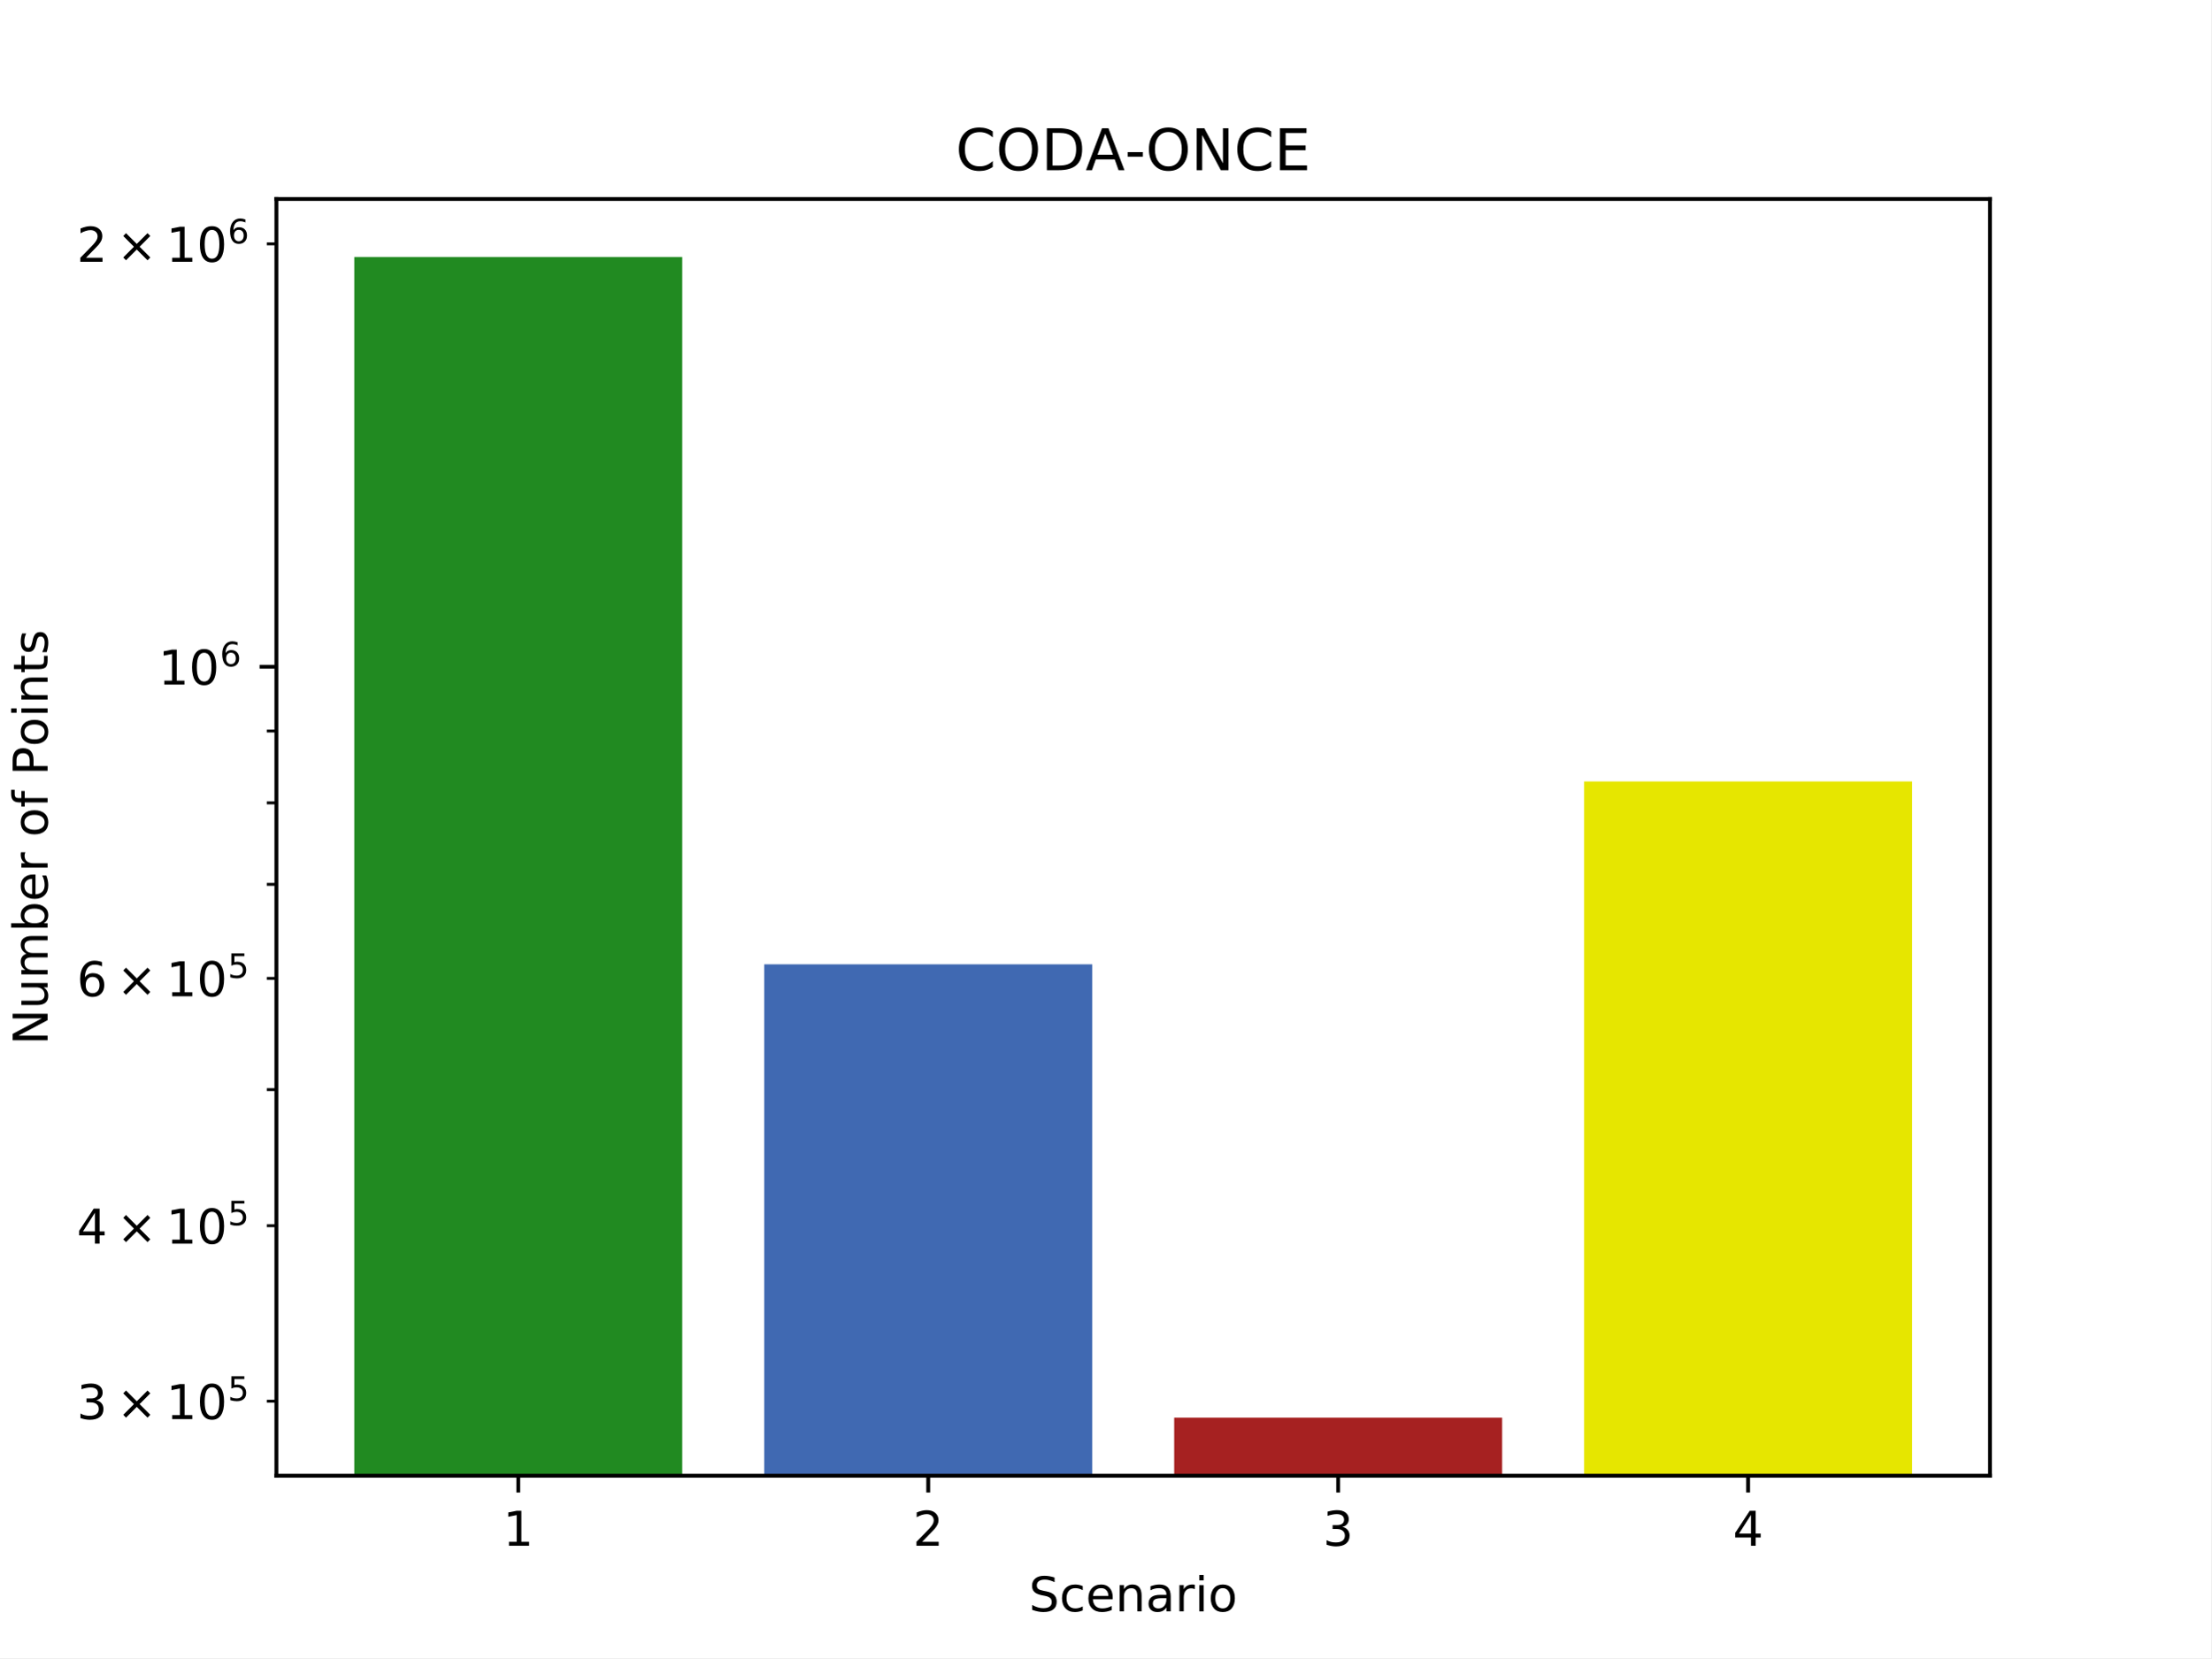
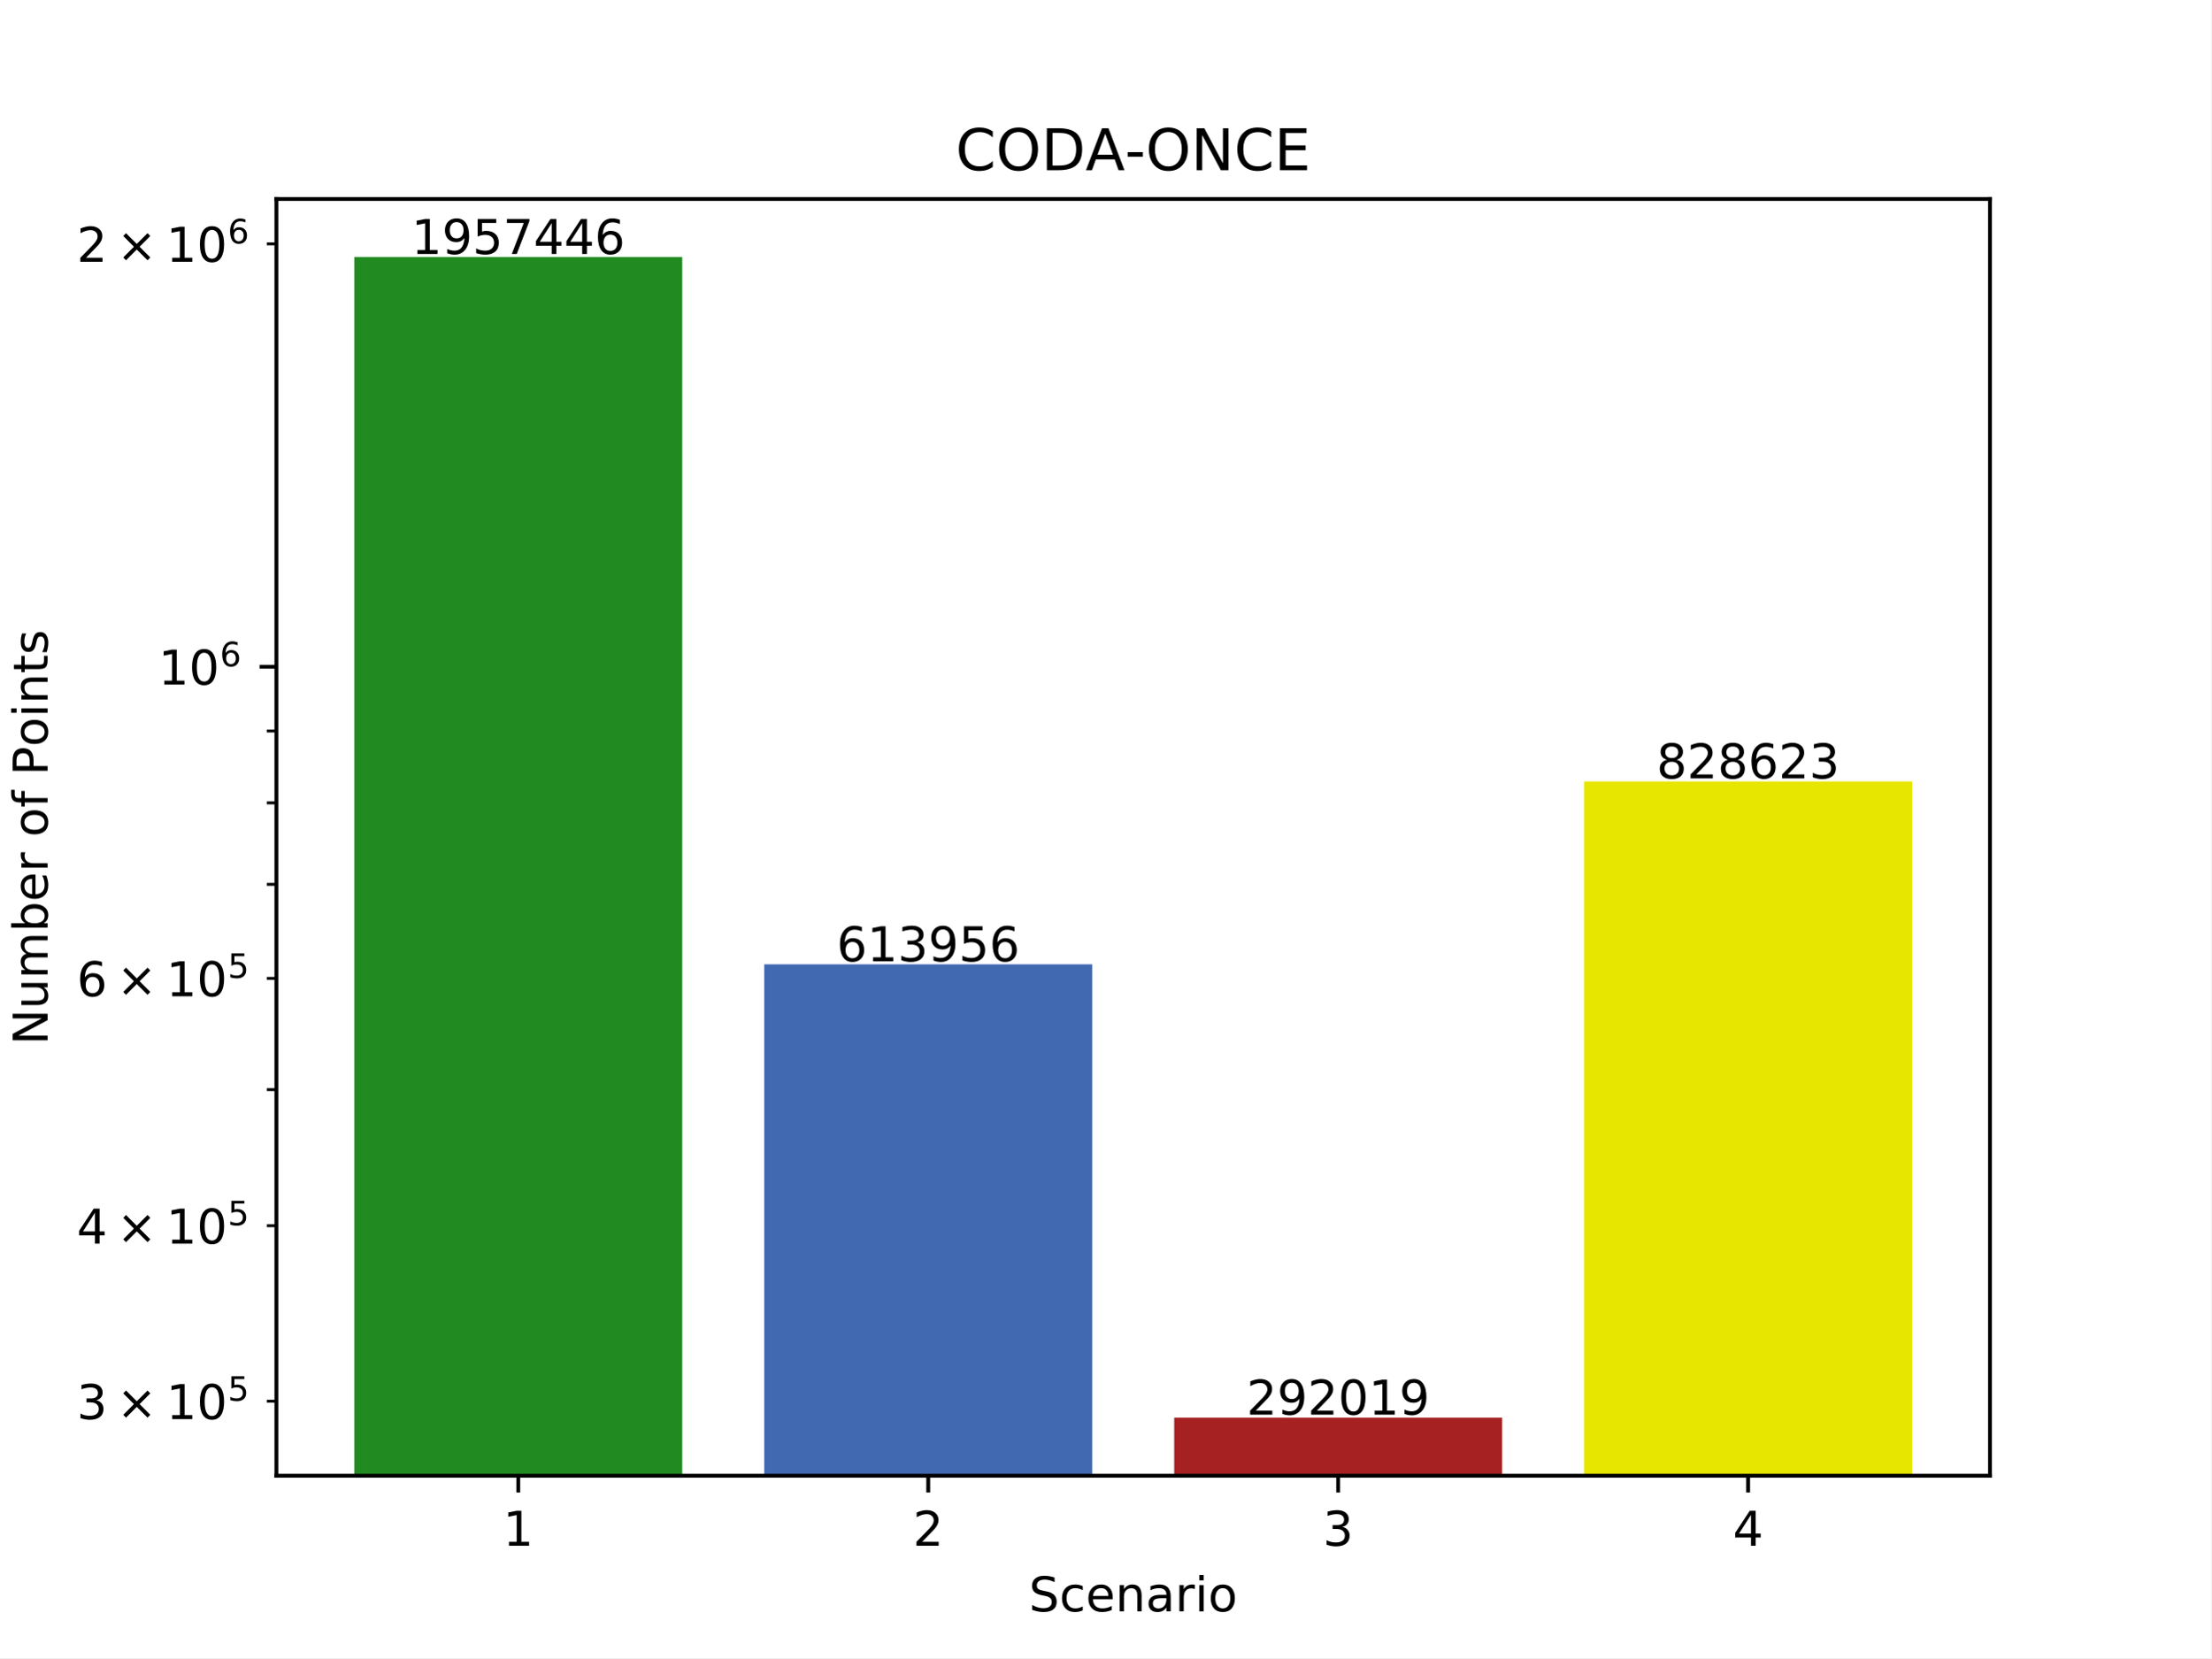
<svg xmlns="http://www.w3.org/2000/svg" xmlns:xlink="http://www.w3.org/1999/xlink" height="345.6pt" version="1.1" viewBox="0 0 460.8 345.6" width="460.8pt">
  <defs>
    <style type="text/css">
*{stroke-linecap:butt;stroke-linejoin:round;}
  </style>
  </defs>
  <g id="figure_1">
    <g id="patch_1">
      <path d="M 0 345.6  L 460.8 345.6  L 460.8 0  L 0 0  z " style="fill:#ffffff;" />
    </g>
    <g id="axes_1">
      <g id="patch_2">
        <path d="M 57.6 307.584  L 414.72 307.584  L 414.72 41.472  L 57.6 41.472  z " style="fill:#ffffff;" />
      </g>
      <g id="patch_3">
-         <path clip-path="url(#p415e221372)" d="M 73.833 294678.24  L 142.181 294678.24  L 142.181 53.568  L 73.833 53.568  z " style="fill:#218a21;" />
+         <path clip-path="url(#pd4652fb01a)" d="M 73.833 294678.24  L 142.181 294678.24  L 142.181 53.568  L 73.833 53.568  z " style="fill:#218a21;" />
      </g>
      <g id="patch_4">
-         <path clip-path="url(#p415e221372)" d="M 159.268 294678.24  L 227.616 294678.24  L 227.616 200.999  L 159.268 200.999  z " style="fill:#4069b2;" />
+         <path clip-path="url(#pd4652fb01a)" d="M 159.268 294678.24  L 227.616 294678.24  L 227.616 200.999  L 159.268 200.999  z " style="fill:#4069b2;" />
      </g>
      <g id="patch_5">
-         <path clip-path="url(#p415e221372)" d="M 244.704 294678.24  L 313.052 294678.24  L 313.052 295.488  L 244.704 295.488  z " style="fill:#a62121;" />
+         <path clip-path="url(#pd4652fb01a)" d="M 244.704 294678.24  L 313.052 294678.24  L 313.052 295.488  L 244.704 295.488  z " style="fill:#a62121;" />
      </g>
      <g id="patch_6">
-         <path clip-path="url(#p415e221372)" d="M 330.139 294678.24  L 398.487 294678.24  L 398.487 162.873  L 330.139 162.873  z " style="fill:#e6e600;" />
+         <path clip-path="url(#pd4652fb01a)" d="M 330.139 294678.24  L 398.487 294678.24  L 398.487 162.873  L 330.139 162.873  z " style="fill:#e6e600;" />
      </g>
      <g id="matplotlib.axis_1">
        <g id="xtick_1">
          <g id="line2d_1">
            <defs>
-               <path d="M 0 0  L 0 3.5  " id="mf0140e4c4a" style="stroke:#000000;stroke-width:0.8;" />
-             </defs>
-             <g>
-               <use style="stroke:#000000;stroke-width:0.8;" x="108.007" xlink:href="#mf0140e4c4a" y="307.584" />
+               <path d="M 0 0  L 0 3.5  " id="m973233a4e3" style="stroke:#000000;stroke-width:0.8;" />
+             </defs>
+             <g>
+               <use style="stroke:#000000;stroke-width:0.8;" x="108.007" xlink:href="#m973233a4e3" y="307.584" />
            </g>
          </g>
          <g id="text_1">
            <defs>
              <path d="M 12.406 8.297  L 28.516 8.297  L 28.516 63.922  L 10.984 60.406  L 10.984 69.391  L 28.422 72.906  L 38.281 72.906  L 38.281 8.297  L 54.391 8.297  L 54.391 0  L 12.406 0  z " id="DejaVuSans-49" />
            </defs>
            <g transform="translate(104.8256 322.1824)scale(0.1 -0.1)">
              <use xlink:href="#DejaVuSans-49" />
            </g>
          </g>
        </g>
        <g id="xtick_2">
          <g id="line2d_2">
            <g>
-               <use style="stroke:#000000;stroke-width:0.8;" x="193.442" xlink:href="#mf0140e4c4a" y="307.584" />
+               <use style="stroke:#000000;stroke-width:0.8;" x="193.442" xlink:href="#m973233a4e3" y="307.584" />
            </g>
          </g>
          <g id="text_2">
            <defs>
              <path d="M 19.188 8.297  L 53.609 8.297  L 53.609 0  L 7.328 0  L 7.328 8.297  Q 12.938 14.109 22.625 23.891  Q 32.328 33.688 34.812 36.531  Q 39.547 41.844 41.422 45.531  Q 43.312 49.219 43.312 52.781  Q 43.312 58.594 39.234 62.25  Q 35.156 65.922 28.609 65.922  Q 23.969 65.922 18.812 64.312  Q 13.672 62.703 7.812 59.422  L 7.812 69.391  Q 13.766 71.781 18.938 73  Q 24.125 74.219 28.422 74.219  Q 39.75 74.219 46.484 68.547  Q 53.219 62.891 53.219 53.422  Q 53.219 48.922 51.531 44.891  Q 49.859 40.875 45.406 35.406  Q 44.188 33.984 37.641 27.219  Q 31.109 20.453 19.188 8.297  z " id="DejaVuSans-50" />
            </defs>
            <g transform="translate(190.261 322.1824)scale(0.1 -0.1)">
              <use xlink:href="#DejaVuSans-50" />
            </g>
          </g>
        </g>
        <g id="xtick_3">
          <g id="line2d_3">
            <g>
-               <use style="stroke:#000000;stroke-width:0.8;" x="278.878" xlink:href="#mf0140e4c4a" y="307.584" />
+               <use style="stroke:#000000;stroke-width:0.8;" x="278.878" xlink:href="#m973233a4e3" y="307.584" />
            </g>
          </g>
          <g id="text_3">
            <defs>
              <path d="M 40.578 39.312  Q 47.656 37.797 51.625 33  Q 55.609 28.219 55.609 21.188  Q 55.609 10.406 48.188 4.484  Q 40.766 -1.422 27.094 -1.422  Q 22.516 -1.422 17.656 -0.516  Q 12.797 0.391 7.625 2.203  L 7.625 11.719  Q 11.719 9.328 16.594 8.109  Q 21.484 6.891 26.812 6.891  Q 36.078 6.891 40.938 10.547  Q 45.797 14.203 45.797 21.188  Q 45.797 27.641 41.281 31.266  Q 36.766 34.906 28.719 34.906  L 20.219 34.906  L 20.219 43.016  L 29.109 43.016  Q 36.375 43.016 40.234 45.922  Q 44.094 48.828 44.094 54.297  Q 44.094 59.906 40.109 62.906  Q 36.141 65.922 28.719 65.922  Q 24.656 65.922 20.016 65.031  Q 15.375 64.156 9.812 62.312  L 9.812 71.094  Q 15.438 72.656 20.344 73.438  Q 25.25 74.219 29.594 74.219  Q 40.828 74.219 47.359 69.109  Q 53.906 64.016 53.906 55.328  Q 53.906 49.266 50.438 45.094  Q 46.969 40.922 40.578 39.312  z " id="DejaVuSans-51" />
            </defs>
            <g transform="translate(275.6965 322.1824)scale(0.1 -0.1)">
              <use xlink:href="#DejaVuSans-51" />
            </g>
          </g>
        </g>
        <g id="xtick_4">
          <g id="line2d_4">
            <g>
-               <use style="stroke:#000000;stroke-width:0.8;" x="364.313" xlink:href="#mf0140e4c4a" y="307.584" />
+               <use style="stroke:#000000;stroke-width:0.8;" x="364.313" xlink:href="#m973233a4e3" y="307.584" />
            </g>
          </g>
          <g id="text_4">
            <defs>
              <path d="M 37.797 64.312  L 12.891 25.391  L 37.797 25.391  z M 35.203 72.906  L 47.609 72.906  L 47.609 25.391  L 58.016 25.391  L 58.016 17.188  L 47.609 17.188  L 47.609 0  L 37.797 0  L 37.797 17.188  L 4.891 17.188  L 4.891 26.703  z " id="DejaVuSans-52" />
            </defs>
            <g transform="translate(361.1319 322.1824)scale(0.1 -0.1)">
              <use xlink:href="#DejaVuSans-52" />
            </g>
          </g>
        </g>
        <g id="text_5">
          <defs>
            <path d="M 53.516 70.516  L 53.516 60.891  Q 47.906 63.578 42.922 64.891  Q 37.938 66.219 33.297 66.219  Q 25.25 66.219 20.875 63.094  Q 16.5 59.969 16.5 54.203  Q 16.5 49.359 19.406 46.891  Q 22.312 44.438 30.422 42.922  L 36.375 41.703  Q 47.406 39.594 52.656 34.297  Q 57.906 29 57.906 20.125  Q 57.906 9.516 50.797 4.047  Q 43.703 -1.422 29.984 -1.422  Q 24.812 -1.422 18.969 -0.25  Q 13.141 0.922 6.891 3.219  L 6.891 13.375  Q 12.891 10.016 18.656 8.297  Q 24.422 6.594 29.984 6.594  Q 38.422 6.594 43.016 9.906  Q 47.609 13.234 47.609 19.391  Q 47.609 24.75 44.312 27.781  Q 41.016 30.812 33.5 32.328  L 27.484 33.5  Q 16.453 35.688 11.516 40.375  Q 6.594 45.062 6.594 53.422  Q 6.594 63.094 13.406 68.656  Q 20.219 74.219 32.172 74.219  Q 37.312 74.219 42.625 73.281  Q 47.953 72.359 53.516 70.516  z " id="DejaVuSans-83" />
            <path d="M 48.781 52.594  L 48.781 44.188  Q 44.969 46.297 41.141 47.344  Q 37.312 48.391 33.406 48.391  Q 24.656 48.391 19.812 42.844  Q 14.984 37.312 14.984 27.297  Q 14.984 17.281 19.812 11.734  Q 24.656 6.203 33.406 6.203  Q 37.312 6.203 41.141 7.25  Q 44.969 8.297 48.781 10.406  L 48.781 2.094  Q 45.016 0.344 40.984 -0.531  Q 36.969 -1.422 32.422 -1.422  Q 20.062 -1.422 12.781 6.344  Q 5.516 14.109 5.516 27.297  Q 5.516 40.672 12.859 48.328  Q 20.219 56 33.016 56  Q 37.156 56 41.109 55.141  Q 45.062 54.297 48.781 52.594  z " id="DejaVuSans-99" />
            <path d="M 56.203 29.594  L 56.203 25.203  L 14.891 25.203  Q 15.484 15.922 20.484 11.062  Q 25.484 6.203 34.422 6.203  Q 39.594 6.203 44.453 7.469  Q 49.312 8.734 54.109 11.281  L 54.109 2.781  Q 49.266 0.734 44.188 -0.344  Q 39.109 -1.422 33.891 -1.422  Q 20.797 -1.422 13.156 6.188  Q 5.516 13.812 5.516 26.812  Q 5.516 40.234 12.766 48.109  Q 20.016 56 32.328 56  Q 43.359 56 49.781 48.891  Q 56.203 41.797 56.203 29.594  z M 47.219 32.234  Q 47.125 39.594 43.094 43.984  Q 39.062 48.391 32.422 48.391  Q 24.906 48.391 20.391 44.141  Q 15.875 39.891 15.188 32.172  z " id="DejaVuSans-101" />
            <path d="M 54.891 33.016  L 54.891 0  L 45.906 0  L 45.906 32.719  Q 45.906 40.484 42.875 44.328  Q 39.844 48.188 33.797 48.188  Q 26.516 48.188 22.312 43.547  Q 18.109 38.922 18.109 30.906  L 18.109 0  L 9.078 0  L 9.078 54.688  L 18.109 54.688  L 18.109 46.188  Q 21.344 51.125 25.703 53.562  Q 30.078 56 35.797 56  Q 45.219 56 50.047 50.172  Q 54.891 44.344 54.891 33.016  z " id="DejaVuSans-110" />
            <path d="M 34.281 27.484  Q 23.391 27.484 19.188 25  Q 14.984 22.516 14.984 16.5  Q 14.984 11.719 18.141 8.906  Q 21.297 6.109 26.703 6.109  Q 34.188 6.109 38.703 11.406  Q 43.219 16.703 43.219 25.484  L 43.219 27.484  z M 52.203 31.203  L 52.203 0  L 43.219 0  L 43.219 8.297  Q 40.141 3.328 35.547 0.953  Q 30.953 -1.422 24.312 -1.422  Q 15.922 -1.422 10.953 3.297  Q 6 8.016 6 15.922  Q 6 25.141 12.172 29.828  Q 18.359 34.516 30.609 34.516  L 43.219 34.516  L 43.219 35.406  Q 43.219 41.609 39.141 45  Q 35.062 48.391 27.688 48.391  Q 23 48.391 18.547 47.266  Q 14.109 46.141 10.016 43.891  L 10.016 52.203  Q 14.938 54.109 19.578 55.047  Q 24.219 56 28.609 56  Q 40.484 56 46.344 49.844  Q 52.203 43.703 52.203 31.203  z " id="DejaVuSans-97" />
            <path d="M 41.109 46.297  Q 39.594 47.172 37.812 47.578  Q 36.031 48 33.891 48  Q 26.266 48 22.188 43.047  Q 18.109 38.094 18.109 28.812  L 18.109 0  L 9.078 0  L 9.078 54.688  L 18.109 54.688  L 18.109 46.188  Q 20.953 51.172 25.484 53.578  Q 30.031 56 36.531 56  Q 37.453 56 38.578 55.875  Q 39.703 55.766 41.062 55.516  z " id="DejaVuSans-114" />
            <path d="M 9.422 54.688  L 18.406 54.688  L 18.406 0  L 9.422 0  z M 9.422 75.984  L 18.406 75.984  L 18.406 64.594  L 9.422 64.594  z " id="DejaVuSans-105" />
            <path d="M 30.609 48.391  Q 23.391 48.391 19.188 42.75  Q 14.984 37.109 14.984 27.297  Q 14.984 17.484 19.156 11.844  Q 23.344 6.203 30.609 6.203  Q 37.797 6.203 41.984 11.859  Q 46.188 17.531 46.188 27.297  Q 46.188 37.016 41.984 42.703  Q 37.797 48.391 30.609 48.391  z M 30.609 56  Q 42.328 56 49.016 48.375  Q 55.719 40.766 55.719 27.297  Q 55.719 13.875 49.016 6.219  Q 42.328 -1.422 30.609 -1.422  Q 18.844 -1.422 12.172 6.219  Q 5.516 13.875 5.516 27.297  Q 5.516 40.766 12.172 48.375  Q 18.844 56 30.609 56  z " id="DejaVuSans-111" />
          </defs>
          <g transform="translate(214.4233 335.8606)scale(0.1 -0.1)">
            <use xlink:href="#DejaVuSans-83" />
            <use x="63.477" xlink:href="#DejaVuSans-99" />
            <use x="118.457" xlink:href="#DejaVuSans-101" />
            <use x="179.98" xlink:href="#DejaVuSans-110" />
            <use x="243.359" xlink:href="#DejaVuSans-97" />
            <use x="304.639" xlink:href="#DejaVuSans-114" />
            <use x="345.752" xlink:href="#DejaVuSans-105" />
            <use x="373.535" xlink:href="#DejaVuSans-111" />
          </g>
        </g>
      </g>
      <g id="matplotlib.axis_2">
        <g id="ytick_1">
          <g id="line2d_5">
            <defs>
-               <path d="M 0 0  L -3.5 0  " id="ma0b7bf7b08" style="stroke:#000000;stroke-width:0.8;" />
-             </defs>
-             <g>
-               <use style="stroke:#000000;stroke-width:0.8;" x="57.6" xlink:href="#ma0b7bf7b08" y="138.97" />
+               <path d="M 0 0  L -3.5 0  " id="mc818d9d761" style="stroke:#000000;stroke-width:0.8;" />
+             </defs>
+             <g>
+               <use style="stroke:#000000;stroke-width:0.8;" x="57.6" xlink:href="#mc818d9d761" y="138.97" />
            </g>
          </g>
          <g id="text_6">
            <defs>
              <path d="M 31.781 66.406  Q 24.172 66.406 20.328 58.906  Q 16.5 51.422 16.5 36.375  Q 16.5 21.391 20.328 13.891  Q 24.172 6.391 31.781 6.391  Q 39.453 6.391 43.281 13.891  Q 47.125 21.391 47.125 36.375  Q 47.125 51.422 43.281 58.906  Q 39.453 66.406 31.781 66.406  z M 31.781 74.219  Q 44.047 74.219 50.516 64.516  Q 56.984 54.828 56.984 36.375  Q 56.984 17.969 50.516 8.266  Q 44.047 -1.422 31.781 -1.422  Q 19.531 -1.422 13.062 8.266  Q 6.594 17.969 6.594 36.375  Q 6.594 54.828 13.062 64.516  Q 19.531 74.219 31.781 74.219  z " id="DejaVuSans-48" />
              <path d="M 33.016 40.375  Q 26.375 40.375 22.484 35.828  Q 18.609 31.297 18.609 23.391  Q 18.609 15.531 22.484 10.953  Q 26.375 6.391 33.016 6.391  Q 39.656 6.391 43.531 10.953  Q 47.406 15.531 47.406 23.391  Q 47.406 31.297 43.531 35.828  Q 39.656 40.375 33.016 40.375  z M 52.594 71.297  L 52.594 62.312  Q 48.875 64.062 45.094 64.984  Q 41.312 65.922 37.594 65.922  Q 27.828 65.922 22.672 59.328  Q 17.531 52.734 16.797 39.406  Q 19.672 43.656 24.016 45.922  Q 28.375 48.188 33.594 48.188  Q 44.578 48.188 50.953 41.516  Q 57.328 34.859 57.328 23.391  Q 57.328 12.156 50.688 5.359  Q 44.047 -1.422 33.016 -1.422  Q 20.359 -1.422 13.672 8.266  Q 6.984 17.969 6.984 36.375  Q 6.984 53.656 15.188 63.938  Q 23.391 74.219 37.203 74.219  Q 40.922 74.219 44.703 73.484  Q 48.484 72.75 52.594 71.297  z " id="DejaVuSans-54" />
            </defs>
            <g transform="translate(33 142.7689)scale(0.1 -0.1)">
              <use transform="translate(0 0.765625)" xlink:href="#DejaVuSans-49" />
              <use transform="translate(63.62305 0.765625)" xlink:href="#DejaVuSans-48" />
              <use transform="translate(128.2031 39.04688)scale(0.7)" xlink:href="#DejaVuSans-54" />
            </g>
          </g>
        </g>
        <g id="ytick_2">
          <g id="line2d_6">
            <defs>
-               <path d="M 0 0  L -2 0  " id="m29eb511fe8" style="stroke:#000000;stroke-width:0.6;" />
-             </defs>
-             <g>
-               <use style="stroke:#000000;stroke-width:0.6;" x="57.6" xlink:href="#m29eb511fe8" y="292.059" />
+               <path d="M 0 0  L -2 0  " id="m150f69fd9d" style="stroke:#000000;stroke-width:0.6;" />
+             </defs>
+             <g>
+               <use style="stroke:#000000;stroke-width:0.6;" x="57.6" xlink:href="#m150f69fd9d" y="292.059" />
            </g>
          </g>
          <g id="text_7">
            <defs>
              <path d="M 70.125 53.719  L 47.797 31.297  L 70.125 8.984  L 64.312 3.078  L 41.891 25.484  L 19.484 3.078  L 13.719 8.984  L 35.984 31.297  L 13.719 53.719  L 19.484 59.625  L 41.891 37.203  L 64.312 59.625  z " id="DejaVuSans-215" />
              <path d="M 10.797 72.906  L 49.516 72.906  L 49.516 64.594  L 19.828 64.594  L 19.828 46.734  Q 21.969 47.469 24.109 47.828  Q 26.266 48.188 28.422 48.188  Q 40.625 48.188 47.75 41.5  Q 54.891 34.812 54.891 23.391  Q 54.891 11.625 47.562 5.094  Q 40.234 -1.422 26.906 -1.422  Q 22.312 -1.422 17.547 -0.641  Q 12.797 0.141 7.719 1.703  L 7.719 11.625  Q 12.109 9.234 16.797 8.062  Q 21.484 6.891 26.703 6.891  Q 35.156 6.891 40.078 11.328  Q 45.016 15.766 45.016 23.391  Q 45.016 31 40.078 35.438  Q 35.156 39.891 26.703 39.891  Q 22.75 39.891 18.812 39.016  Q 14.891 38.141 10.797 36.281  z " id="DejaVuSans-53" />
            </defs>
            <g transform="translate(16 295.8587)scale(0.1 -0.1)">
              <use transform="translate(0 0.684375)" xlink:href="#DejaVuSans-51" />
              <use transform="translate(83.10547 0.684375)" xlink:href="#DejaVuSans-215" />
              <use transform="translate(186.377 0.684375)" xlink:href="#DejaVuSans-49" />
              <use transform="translate(250 0.684375)" xlink:href="#DejaVuSans-48" />
              <use transform="translate(314.5801 38.96563)scale(0.7)" xlink:href="#DejaVuSans-53" />
            </g>
          </g>
        </g>
        <g id="ytick_3">
          <g id="line2d_7">
            <g>
-               <use style="stroke:#000000;stroke-width:0.6;" x="57.6" xlink:href="#m29eb511fe8" y="255.48" />
+               <use style="stroke:#000000;stroke-width:0.6;" x="57.6" xlink:href="#m150f69fd9d" y="255.48" />
            </g>
          </g>
          <g id="text_8">
            <g transform="translate(16 259.2788)scale(0.1 -0.1)">
              <use transform="translate(0 0.684375)" xlink:href="#DejaVuSans-52" />
              <use transform="translate(83.10547 0.684375)" xlink:href="#DejaVuSans-215" />
              <use transform="translate(186.377 0.684375)" xlink:href="#DejaVuSans-49" />
              <use transform="translate(250 0.684375)" xlink:href="#DejaVuSans-48" />
              <use transform="translate(314.5801 38.96563)scale(0.7)" xlink:href="#DejaVuSans-53" />
            </g>
          </g>
        </g>
        <g id="ytick_4">
          <g id="line2d_8">
            <g>
-               <use style="stroke:#000000;stroke-width:0.6;" x="57.6" xlink:href="#m29eb511fe8" y="227.106" />
+               <use style="stroke:#000000;stroke-width:0.6;" x="57.6" xlink:href="#m150f69fd9d" y="227.106" />
            </g>
          </g>
        </g>
        <g id="ytick_5">
          <g id="line2d_9">
            <g>
-               <use style="stroke:#000000;stroke-width:0.6;" x="57.6" xlink:href="#m29eb511fe8" y="203.923" />
+               <use style="stroke:#000000;stroke-width:0.6;" x="57.6" xlink:href="#m150f69fd9d" y="203.923" />
            </g>
          </g>
          <g id="text_9">
            <g transform="translate(16 207.7224)scale(0.1 -0.1)">
              <use transform="translate(0 0.684375)" xlink:href="#DejaVuSans-54" />
              <use transform="translate(83.10547 0.684375)" xlink:href="#DejaVuSans-215" />
              <use transform="translate(186.377 0.684375)" xlink:href="#DejaVuSans-49" />
              <use transform="translate(250 0.684375)" xlink:href="#DejaVuSans-48" />
              <use transform="translate(314.5801 38.96563)scale(0.7)" xlink:href="#DejaVuSans-53" />
            </g>
          </g>
        </g>
        <g id="ytick_6">
          <g id="line2d_10">
            <g>
-               <use style="stroke:#000000;stroke-width:0.6;" x="57.6" xlink:href="#m29eb511fe8" y="184.322" />
+               <use style="stroke:#000000;stroke-width:0.6;" x="57.6" xlink:href="#m150f69fd9d" y="184.322" />
            </g>
          </g>
        </g>
        <g id="ytick_7">
          <g id="line2d_11">
            <g>
-               <use style="stroke:#000000;stroke-width:0.6;" x="57.6" xlink:href="#m29eb511fe8" y="167.343" />
+               <use style="stroke:#000000;stroke-width:0.6;" x="57.6" xlink:href="#m150f69fd9d" y="167.343" />
            </g>
          </g>
        </g>
        <g id="ytick_8">
          <g id="line2d_12">
            <g>
-               <use style="stroke:#000000;stroke-width:0.6;" x="57.6" xlink:href="#m29eb511fe8" y="152.367" />
+               <use style="stroke:#000000;stroke-width:0.6;" x="57.6" xlink:href="#m150f69fd9d" y="152.367" />
            </g>
          </g>
        </g>
        <g id="ytick_9">
          <g id="line2d_13">
            <g>
-               <use style="stroke:#000000;stroke-width:0.6;" x="57.6" xlink:href="#m29eb511fe8" y="50.833" />
+               <use style="stroke:#000000;stroke-width:0.6;" x="57.6" xlink:href="#m150f69fd9d" y="50.833" />
            </g>
          </g>
          <g id="text_10">
            <g transform="translate(16 54.63257)scale(0.1 -0.1)">
              <use transform="translate(0 0.765625)" xlink:href="#DejaVuSans-50" />
              <use transform="translate(83.10547 0.765625)" xlink:href="#DejaVuSans-215" />
              <use transform="translate(186.377 0.765625)" xlink:href="#DejaVuSans-49" />
              <use transform="translate(250 0.765625)" xlink:href="#DejaVuSans-48" />
              <use transform="translate(314.5801 39.04688)scale(0.7)" xlink:href="#DejaVuSans-54" />
            </g>
          </g>
        </g>
        <g id="text_11">
          <defs>
            <path d="M 9.812 72.906  L 23.094 72.906  L 55.422 11.922  L 55.422 72.906  L 64.984 72.906  L 64.984 0  L 51.703 0  L 19.391 60.984  L 19.391 0  L 9.812 0  z " id="DejaVuSans-78" />
            <path d="M 8.5 21.578  L 8.5 54.688  L 17.484 54.688  L 17.484 21.922  Q 17.484 14.156 20.5 10.266  Q 23.531 6.391 29.594 6.391  Q 36.859 6.391 41.078 11.031  Q 45.312 15.672 45.312 23.688  L 45.312 54.688  L 54.297 54.688  L 54.297 0  L 45.312 0  L 45.312 8.406  Q 42.047 3.422 37.719 1  Q 33.406 -1.422 27.688 -1.422  Q 18.266 -1.422 13.375 4.438  Q 8.5 10.297 8.5 21.578  z M 31.109 56  z " id="DejaVuSans-117" />
            <path d="M 52 44.188  Q 55.375 50.25 60.062 53.125  Q 64.75 56 71.094 56  Q 79.641 56 84.281 50.016  Q 88.922 44.047 88.922 33.016  L 88.922 0  L 79.891 0  L 79.891 32.719  Q 79.891 40.578 77.094 44.375  Q 74.312 48.188 68.609 48.188  Q 61.625 48.188 57.562 43.547  Q 53.516 38.922 53.516 30.906  L 53.516 0  L 44.484 0  L 44.484 32.719  Q 44.484 40.625 41.703 44.406  Q 38.922 48.188 33.109 48.188  Q 26.219 48.188 22.156 43.531  Q 18.109 38.875 18.109 30.906  L 18.109 0  L 9.078 0  L 9.078 54.688  L 18.109 54.688  L 18.109 46.188  Q 21.188 51.219 25.484 53.609  Q 29.781 56 35.688 56  Q 41.656 56 45.828 52.969  Q 50 49.953 52 44.188  z " id="DejaVuSans-109" />
            <path d="M 48.688 27.297  Q 48.688 37.203 44.609 42.844  Q 40.531 48.484 33.406 48.484  Q 26.266 48.484 22.188 42.844  Q 18.109 37.203 18.109 27.297  Q 18.109 17.391 22.188 11.75  Q 26.266 6.109 33.406 6.109  Q 40.531 6.109 44.609 11.75  Q 48.688 17.391 48.688 27.297  z M 18.109 46.391  Q 20.953 51.266 25.266 53.625  Q 29.594 56 35.594 56  Q 45.562 56 51.781 48.094  Q 58.016 40.188 58.016 27.297  Q 58.016 14.406 51.781 6.484  Q 45.562 -1.422 35.594 -1.422  Q 29.594 -1.422 25.266 0.953  Q 20.953 3.328 18.109 8.203  L 18.109 0  L 9.078 0  L 9.078 75.984  L 18.109 75.984  z " id="DejaVuSans-98" />
            <path id="DejaVuSans-32" />
            <path d="M 37.109 75.984  L 37.109 68.5  L 28.516 68.5  Q 23.688 68.5 21.797 66.547  Q 19.922 64.594 19.922 59.516  L 19.922 54.688  L 34.719 54.688  L 34.719 47.703  L 19.922 47.703  L 19.922 0  L 10.891 0  L 10.891 47.703  L 2.297 47.703  L 2.297 54.688  L 10.891 54.688  L 10.891 58.5  Q 10.891 67.625 15.141 71.797  Q 19.391 75.984 28.609 75.984  z " id="DejaVuSans-102" />
            <path d="M 19.672 64.797  L 19.672 37.406  L 32.078 37.406  Q 38.969 37.406 42.719 40.969  Q 46.484 44.531 46.484 51.125  Q 46.484 57.672 42.719 61.234  Q 38.969 64.797 32.078 64.797  z M 9.812 72.906  L 32.078 72.906  Q 44.344 72.906 50.609 67.359  Q 56.891 61.812 56.891 51.125  Q 56.891 40.328 50.609 34.812  Q 44.344 29.297 32.078 29.297  L 19.672 29.297  L 19.672 0  L 9.812 0  z " id="DejaVuSans-80" />
            <path d="M 18.312 70.219  L 18.312 54.688  L 36.812 54.688  L 36.812 47.703  L 18.312 47.703  L 18.312 18.016  Q 18.312 11.328 20.141 9.422  Q 21.969 7.516 27.594 7.516  L 36.812 7.516  L 36.812 0  L 27.594 0  Q 17.188 0 13.234 3.875  Q 9.281 7.766 9.281 18.016  L 9.281 47.703  L 2.688 47.703  L 2.688 54.688  L 9.281 54.688  L 9.281 70.219  z " id="DejaVuSans-116" />
            <path d="M 44.281 53.078  L 44.281 44.578  Q 40.484 46.531 36.375 47.5  Q 32.281 48.484 27.875 48.484  Q 21.188 48.484 17.844 46.438  Q 14.5 44.391 14.5 40.281  Q 14.5 37.156 16.891 35.375  Q 19.281 33.594 26.516 31.984  L 29.594 31.297  Q 39.156 29.25 43.188 25.516  Q 47.219 21.781 47.219 15.094  Q 47.219 7.469 41.188 3.016  Q 35.156 -1.422 24.609 -1.422  Q 20.219 -1.422 15.453 -0.562  Q 10.688 0.297 5.422 2  L 5.422 11.281  Q 10.406 8.688 15.234 7.391  Q 20.062 6.109 24.812 6.109  Q 31.156 6.109 34.562 8.281  Q 37.984 10.453 37.984 14.406  Q 37.984 18.062 35.516 20.016  Q 33.062 21.969 24.703 23.781  L 21.578 24.516  Q 13.234 26.266 9.516 29.906  Q 5.812 33.547 5.812 39.891  Q 5.812 47.609 11.281 51.797  Q 16.75 56 26.812 56  Q 31.781 56 36.172 55.266  Q 40.578 54.547 44.281 53.078  z " id="DejaVuSans-115" />
          </defs>
          <g transform="translate(9.920312 217.8061)rotate(-90)scale(0.1 -0.1)">
            <use xlink:href="#DejaVuSans-78" />
            <use x="74.805" xlink:href="#DejaVuSans-117" />
            <use x="138.184" xlink:href="#DejaVuSans-109" />
            <use x="235.596" xlink:href="#DejaVuSans-98" />
            <use x="299.072" xlink:href="#DejaVuSans-101" />
            <use x="360.596" xlink:href="#DejaVuSans-114" />
            <use x="401.709" xlink:href="#DejaVuSans-32" />
            <use x="433.496" xlink:href="#DejaVuSans-111" />
            <use x="494.678" xlink:href="#DejaVuSans-102" />
            <use x="529.883" xlink:href="#DejaVuSans-32" />
            <use x="561.67" xlink:href="#DejaVuSans-80" />
            <use x="621.926" xlink:href="#DejaVuSans-111" />
            <use x="683.107" xlink:href="#DejaVuSans-105" />
            <use x="710.891" xlink:href="#DejaVuSans-110" />
            <use x="774.27" xlink:href="#DejaVuSans-116" />
            <use x="813.479" xlink:href="#DejaVuSans-115" />
          </g>
        </g>
      </g>
      <g id="patch_7">
        <path d="M 57.6 307.584  L 57.6 41.472  " style="fill:none;stroke:#000000;stroke-linecap:square;stroke-linejoin:miter;stroke-width:0.8;" />
      </g>
      <g id="patch_8">
        <path d="M 414.72 307.584  L 414.72 41.472  " style="fill:none;stroke:#000000;stroke-linecap:square;stroke-linejoin:miter;stroke-width:0.8;" />
      </g>
      <g id="patch_9">
        <path d="M 57.6 307.584  L 414.72 307.584  " style="fill:none;stroke:#000000;stroke-linecap:square;stroke-linejoin:miter;stroke-width:0.8;" />
      </g>
      <g id="patch_10">
        <path d="M 57.6 41.472  L 414.72 41.472  " style="fill:none;stroke:#000000;stroke-linecap:square;stroke-linejoin:miter;stroke-width:0.8;" />
      </g>
      <g id="text_12">
        <defs>
+           <path d="M 10.984 1.516  L 10.984 10.5  Q 14.703 8.734 18.5 7.812  Q 22.312 6.891 25.984 6.891  Q 35.75 6.891 40.891 13.453  Q 46.047 20.016 46.781 33.406  Q 43.953 29.203 39.594 26.953  Q 35.25 24.703 29.984 24.703  Q 19.047 24.703 12.672 31.312  Q 6.297 37.938 6.297 49.422  Q 6.297 60.641 12.938 67.422  Q 19.578 74.219 30.609 74.219  Q 43.266 74.219 49.922 64.516  Q 56.594 54.828 56.594 36.375  Q 56.594 19.141 48.406 8.859  Q 40.234 -1.422 26.422 -1.422  Q 22.703 -1.422 18.891 -0.688  Q 15.094 0.047 10.984 1.516  z M 30.609 32.422  Q 37.25 32.422 41.125 36.953  Q 45.016 41.5 45.016 49.422  Q 45.016 57.281 41.125 61.844  Q 37.25 66.406 30.609 66.406  Q 23.969 66.406 20.094 61.844  Q 16.219 57.281 16.219 49.422  Q 16.219 41.5 20.094 36.953  Q 23.969 32.422 30.609 32.422  z " id="DejaVuSans-57" />
+           <path d="M 8.203 72.906  L 55.078 72.906  L 55.078 68.703  L 28.609 0  L 18.312 0  L 43.219 64.594  L 8.203 64.594  z " id="DejaVuSans-55" />
+         </defs>
+         <g transform="translate(85.73814 52.93382)scale(0.1 -0.1)">
+           <use xlink:href="#DejaVuSans-49" />
+           <use x="63.623" xlink:href="#DejaVuSans-57" />
+           <use x="127.246" xlink:href="#DejaVuSans-53" />
+           <use x="190.869" xlink:href="#DejaVuSans-55" />
+           <use x="254.492" xlink:href="#DejaVuSans-52" />
+           <use x="318.115" xlink:href="#DejaVuSans-52" />
+           <use x="381.738" xlink:href="#DejaVuSans-54" />
+         </g>
+       </g>
+       <g id="text_13">
+         <g transform="translate(174.3548 200.3652)scale(0.1 -0.1)">
+           <use xlink:href="#DejaVuSans-54" />
+           <use x="63.623" xlink:href="#DejaVuSans-49" />
+           <use x="127.246" xlink:href="#DejaVuSans-51" />
+           <use x="190.869" xlink:href="#DejaVuSans-57" />
+           <use x="254.492" xlink:href="#DejaVuSans-53" />
+           <use x="318.115" xlink:href="#DejaVuSans-54" />
+         </g>
+       </g>
+       <g id="text_14">
+         <g transform="translate(259.7902 294.8538)scale(0.1 -0.1)">
+           <use xlink:href="#DejaVuSans-50" />
+           <use x="63.623" xlink:href="#DejaVuSans-57" />
+           <use x="127.246" xlink:href="#DejaVuSans-50" />
+           <use x="190.869" xlink:href="#DejaVuSans-48" />
+           <use x="254.492" xlink:href="#DejaVuSans-49" />
+           <use x="318.115" xlink:href="#DejaVuSans-57" />
+         </g>
+       </g>
+       <g id="text_15">
+         <defs>
+           <path d="M 31.781 34.625  Q 24.75 34.625 20.719 30.859  Q 16.703 27.094 16.703 20.516  Q 16.703 13.922 20.719 10.156  Q 24.75 6.391 31.781 6.391  Q 38.812 6.391 42.859 10.172  Q 46.922 13.969 46.922 20.516  Q 46.922 27.094 42.891 30.859  Q 38.875 34.625 31.781 34.625  z M 21.922 38.812  Q 15.578 40.375 12.031 44.719  Q 8.5 49.078 8.5 55.328  Q 8.5 64.062 14.719 69.141  Q 20.953 74.219 31.781 74.219  Q 42.672 74.219 48.875 69.141  Q 55.078 64.062 55.078 55.328  Q 55.078 49.078 51.531 44.719  Q 48 40.375 41.703 38.812  Q 48.828 37.156 52.797 32.312  Q 56.781 27.484 56.781 20.516  Q 56.781 9.906 50.312 4.234  Q 43.844 -1.422 31.781 -1.422  Q 19.734 -1.422 13.25 4.234  Q 6.781 9.906 6.781 20.516  Q 6.781 27.484 10.781 32.312  Q 14.797 37.156 21.922 38.812  z M 18.312 54.391  Q 18.312 48.734 21.844 45.562  Q 25.391 42.391 31.781 42.391  Q 38.141 42.391 41.719 45.562  Q 45.312 48.734 45.312 54.391  Q 45.312 60.062 41.719 63.234  Q 38.141 66.406 31.781 66.406  Q 25.391 66.406 21.844 63.234  Q 18.312 60.062 18.312 54.391  z " id="DejaVuSans-56" />
+         </defs>
+         <g transform="translate(345.2256 162.2392)scale(0.1 -0.1)">
+           <use xlink:href="#DejaVuSans-56" />
+           <use x="63.623" xlink:href="#DejaVuSans-50" />
+           <use x="127.246" xlink:href="#DejaVuSans-56" />
+           <use x="190.869" xlink:href="#DejaVuSans-54" />
+           <use x="254.492" xlink:href="#DejaVuSans-50" />
+           <use x="318.115" xlink:href="#DejaVuSans-51" />
+         </g>
+       </g>
+       <g id="text_16">
+         <defs>
          <path d="M 64.406 67.281  L 64.406 56.891  Q 59.422 61.531 53.781 63.812  Q 48.141 66.109 41.797 66.109  Q 29.297 66.109 22.656 58.469  Q 16.016 50.828 16.016 36.375  Q 16.016 21.969 22.656 14.328  Q 29.297 6.688 41.797 6.688  Q 48.141 6.688 53.781 8.984  Q 59.422 11.281 64.406 15.922  L 64.406 5.609  Q 59.234 2.094 53.438 0.328  Q 47.656 -1.422 41.219 -1.422  Q 24.656 -1.422 15.125 8.703  Q 5.609 18.844 5.609 36.375  Q 5.609 53.953 15.125 64.078  Q 24.656 74.219 41.219 74.219  Q 47.75 74.219 53.531 72.484  Q 59.328 70.75 64.406 67.281  z " id="DejaVuSans-67" />
          <path d="M 39.406 66.219  Q 28.656 66.219 22.328 58.203  Q 16.016 50.203 16.016 36.375  Q 16.016 22.609 22.328 14.594  Q 28.656 6.594 39.406 6.594  Q 50.141 6.594 56.422 14.594  Q 62.703 22.609 62.703 36.375  Q 62.703 50.203 56.422 58.203  Q 50.141 66.219 39.406 66.219  z M 39.406 74.219  Q 54.734 74.219 63.906 63.938  Q 73.094 53.656 73.094 36.375  Q 73.094 19.141 63.906 8.859  Q 54.734 -1.422 39.406 -1.422  Q 24.031 -1.422 14.812 8.828  Q 5.609 19.094 5.609 36.375  Q 5.609 53.656 14.812 63.938  Q 24.031 74.219 39.406 74.219  z " id="DejaVuSans-79" />
          <path d="M 19.672 64.797  L 19.672 8.109  L 31.594 8.109  Q 46.688 8.109 53.688 14.938  Q 60.688 21.781 60.688 36.531  Q 60.688 51.172 53.688 57.984  Q 46.688 64.797 31.594 64.797  z M 9.812 72.906  L 30.078 72.906  Q 51.266 72.906 61.172 64.094  Q 71.094 55.281 71.094 36.531  Q 71.094 17.672 61.125 8.828  Q 51.172 0 30.078 0  L 9.812 0  z " id="DejaVuSans-68" />
          <path d="M 34.188 63.188  L 20.797 26.906  L 47.609 26.906  z M 28.609 72.906  L 39.797 72.906  L 67.578 0  L 57.328 0  L 50.688 18.703  L 17.828 18.703  L 11.188 0  L 0.781 0  z " id="DejaVuSans-65" />
          <path d="M 4.891 31.391  L 31.203 31.391  L 31.203 23.391  L 4.891 23.391  z " id="DejaVuSans-45" />
          <path d="M 9.812 72.906  L 55.906 72.906  L 55.906 64.594  L 19.672 64.594  L 19.672 43.016  L 54.391 43.016  L 54.391 34.719  L 19.672 34.719  L 19.672 8.297  L 56.781 8.297  L 56.781 0  L 9.812 0  z " id="DejaVuSans-69" />
        </defs>
        <g transform="translate(199.1662 35.472)scale(0.12 -0.12)">
          <use xlink:href="#DejaVuSans-67" />
          <use x="69.824" xlink:href="#DejaVuSans-79" />
          <use x="148.535" xlink:href="#DejaVuSans-68" />
          <use x="225.521" xlink:href="#DejaVuSans-65" />
          <use x="293.898" xlink:href="#DejaVuSans-45" />
          <use x="330.014" xlink:href="#DejaVuSans-79" />
          <use x="408.725" xlink:href="#DejaVuSans-78" />
          <use x="483.529" xlink:href="#DejaVuSans-67" />
          <use x="553.354" xlink:href="#DejaVuSans-69" />
        </g>
      </g>
    </g>
  </g>
  <defs>
-     <clipPath id="p415e221372">
+     <clipPath id="pd4652fb01a">
      <rect height="266.112" width="357.12" x="57.6" y="41.472" />
    </clipPath>
  </defs>
</svg>
